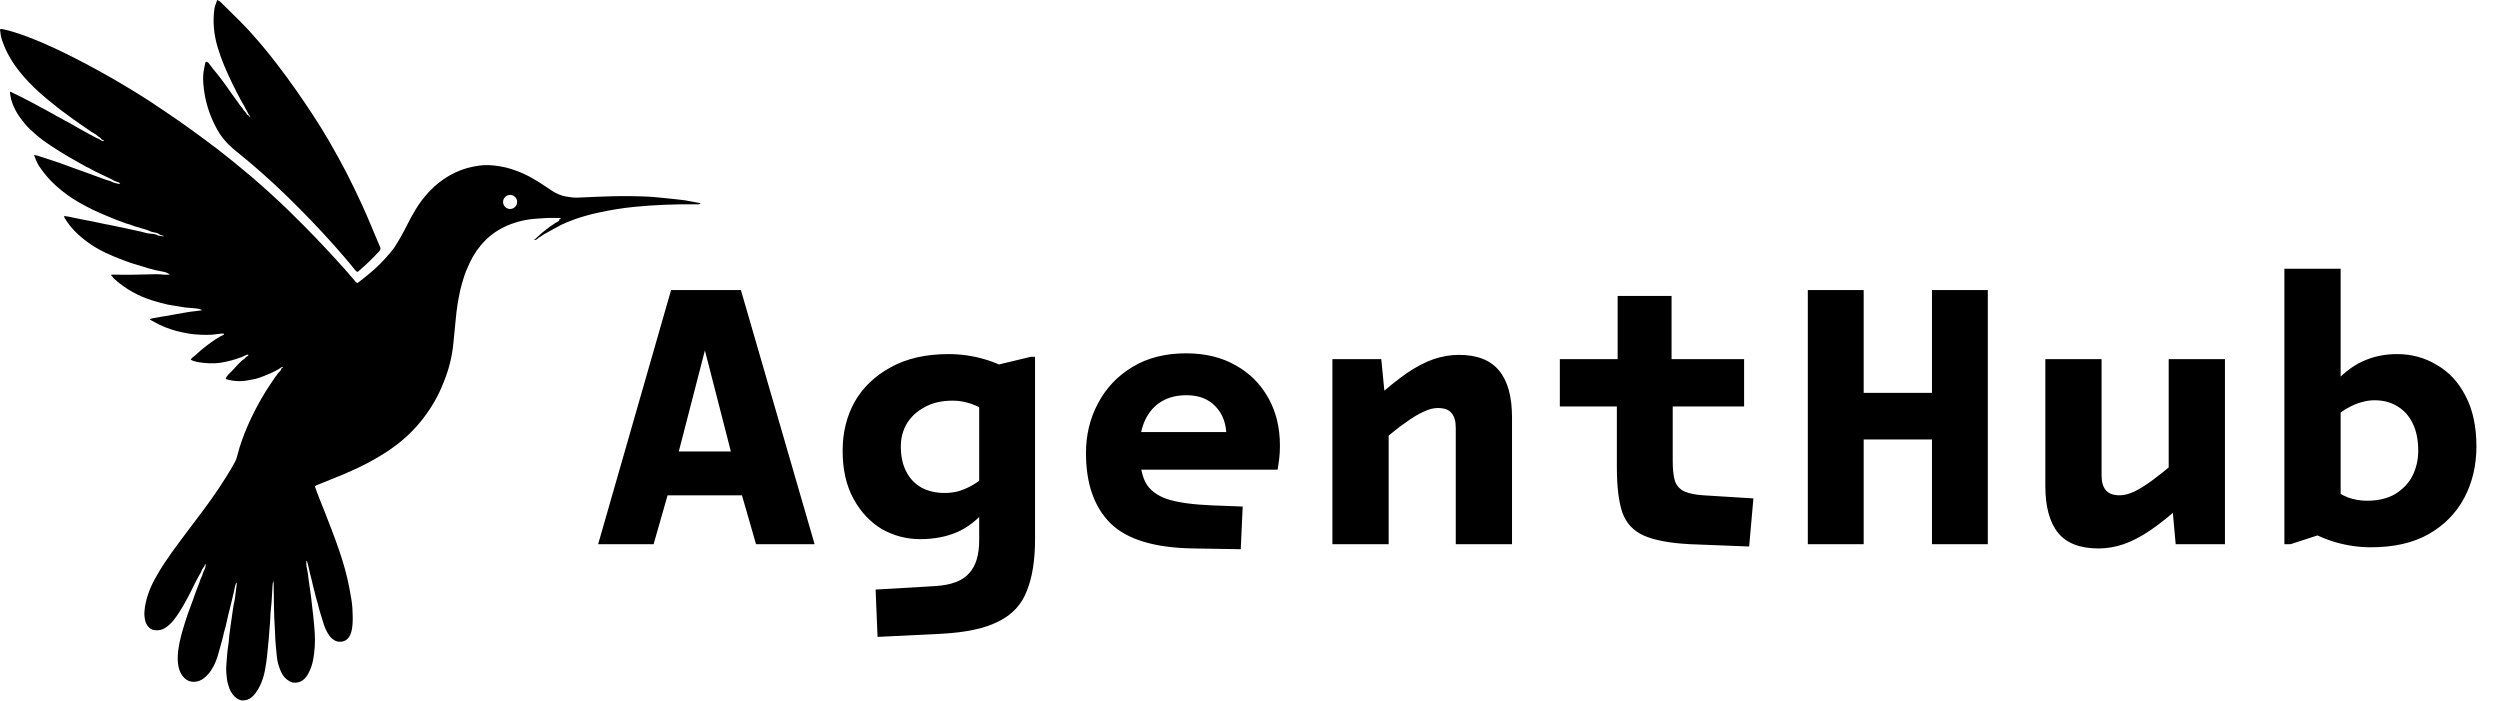
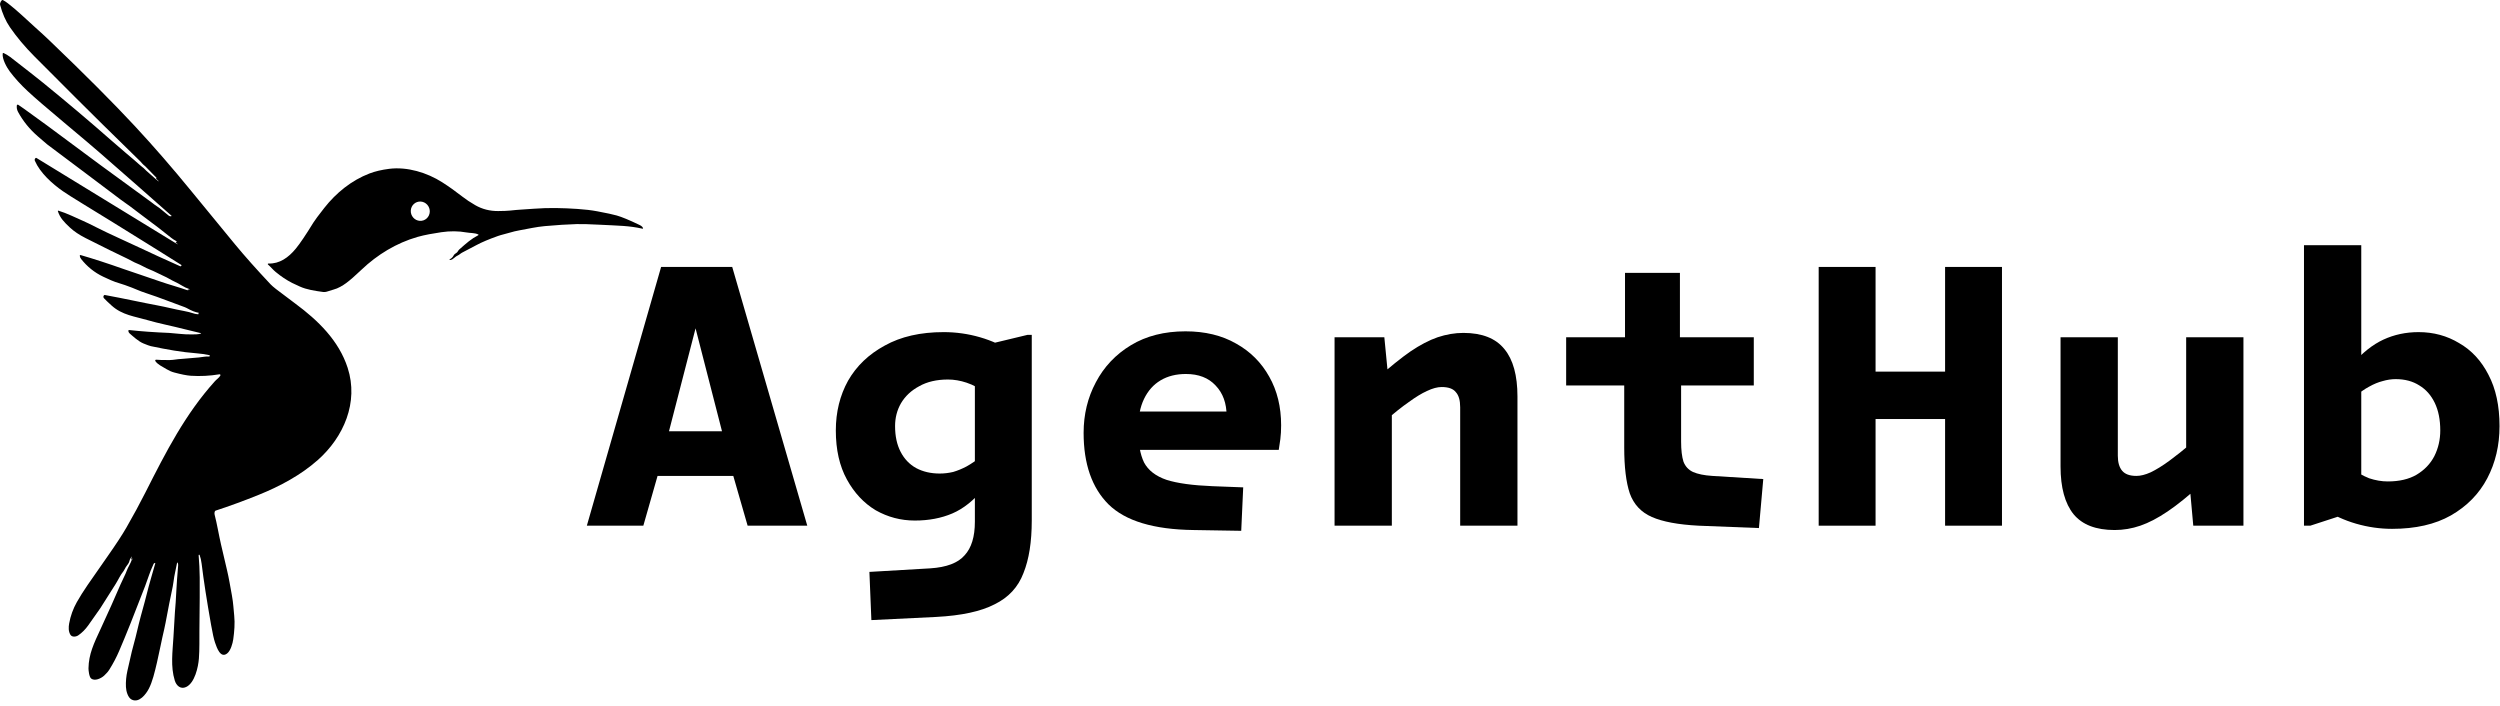
- <svg xmlns="http://www.w3.org/2000/svg" width="464" height="130" viewBox="0 0 464 130" fill="none">
-   <path d="M46.399 21.779L46.154 21.448C46.132 21.419 46.101 21.398 46.065 21.39C45.948 21.362 45.873 21.316 45.84 21.25C45.732 21.032 45.605 20.851 45.458 20.706C45.258 20.507 45.142 20.366 45.109 20.283C45.027 20.07 44.694 19.783 44.53 19.52C44.207 19.003 43.766 18.464 43.399 17.937C42.195 16.208 40.999 14.509 39.608 12.86C39.251 12.437 38.898 11.897 38.64 11.604C38.625 11.586 38.605 11.573 38.584 11.566L38.344 11.487C38.32 11.479 38.294 11.477 38.269 11.48C38.243 11.482 38.219 11.49 38.197 11.503C38.175 11.516 38.156 11.533 38.141 11.554C38.127 11.575 38.116 11.598 38.111 11.623C37.989 12.226 37.915 12.588 37.889 12.708C37.688 13.629 37.667 14.591 37.739 15.545C37.972 18.58 38.85 21.447 40.372 24.146C40.979 25.223 41.756 26.204 42.703 27.09C43.071 27.435 43.45 27.765 43.839 28.078C47.101 30.707 50.146 33.394 52.976 36.141C55.402 38.496 57.744 40.889 60.001 43.321C60.911 44.3 61.588 45.046 62.033 45.558C63.163 46.86 64.601 48.465 65.834 50.027C65.956 50.18 66.079 50.306 66.204 50.404C66.242 50.434 66.29 50.45 66.339 50.449C66.388 50.448 66.435 50.43 66.472 50.399C67.854 49.216 69.153 47.966 70.37 46.649C70.54 46.466 70.622 46.271 70.617 46.064C70.616 46.032 70.609 46 70.596 45.97C69.483 43.402 68.362 40.552 67.197 38.029C66.147 35.755 65.216 33.829 64.404 32.252C63.414 30.329 62.281 28.267 61.004 26.065C59.208 22.971 57.077 19.77 54.911 16.667C53.808 15.088 52.575 13.415 51.213 11.649C49.627 9.594 47.973 7.608 46.238 5.706C45.311 4.691 43.523 2.895 40.873 0.318C40.827 0.273 40.772 0.237 40.712 0.212C40.599 0.164 40.492 0.098 40.391 0.014C40.384 0.008 40.375 0.003 40.366 0.001C40.357 -0.001 40.347 -0 40.338 0.002C40.329 0.005 40.321 0.01 40.314 0.016C40.308 0.023 40.303 0.031 40.3 0.04C40.157 0.533 39.884 1.053 39.808 1.563C39.453 3.95 39.683 6.364 40.384 8.726C40.741 9.93 41.148 11.075 41.605 12.162C42.518 14.335 43.607 16.581 44.87 18.898C45.096 19.312 45.375 19.683 45.576 20.162C45.597 20.214 45.623 20.264 45.654 20.31C45.891 20.673 46.018 21.058 46.291 21.41C46.38 21.524 46.434 21.639 46.455 21.755C46.456 21.761 46.455 21.768 46.452 21.775C46.449 21.781 46.443 21.786 46.437 21.789C46.431 21.791 46.423 21.792 46.416 21.79C46.41 21.788 46.404 21.785 46.399 21.779Z" fill="black" />
-   <path d="M50.657 108.159C50.662 108.163 50.669 108.17 50.676 108.179L50.679 108.181L50.682 108.181L50.685 108.18L50.686 108.177L50.736 107.853C50.736 107.85 50.738 107.848 50.74 107.846C50.742 107.844 50.745 107.843 50.748 107.843C50.75 107.842 50.753 107.843 50.755 107.844C50.758 107.845 50.76 107.847 50.761 107.85C50.787 107.908 50.795 107.961 50.787 108.008C50.776 108.066 50.779 108.448 50.798 109.155C50.828 110.307 50.85 111.707 50.865 113.353C50.878 114.766 51.027 116.369 51.058 117.639C51.093 119.123 51.227 120.248 51.382 121.847C51.48 122.848 51.702 123.611 52.146 124.655C52.48 125.439 53.017 126.04 53.758 126.456C53.987 126.584 54.202 126.661 54.404 126.685C55.778 126.854 56.679 126.061 57.275 124.905C57.69 124.103 57.974 123.275 58.126 122.42C58.421 120.776 58.518 119.144 58.418 117.524C58.318 115.921 58.085 113.635 57.72 110.665C57.648 110.075 57.56 109.461 57.457 108.824C57.321 107.979 57.217 107.2 57.145 106.488C57.099 106.034 56.977 105.646 56.893 105.155C56.837 104.834 56.827 104.491 56.863 104.127C56.864 104.12 56.867 104.112 56.871 104.106C56.875 104.1 56.881 104.095 56.887 104.092C56.894 104.089 56.901 104.087 56.909 104.087C56.916 104.088 56.923 104.09 56.93 104.094C56.954 104.107 56.972 104.131 56.983 104.164C57.039 104.312 57.101 104.526 57.168 104.806C57.327 105.46 57.45 105.995 57.537 106.411C57.684 107.115 57.897 107.701 58.02 108.399C58.104 108.877 58.315 109.448 58.392 109.836C58.503 110.389 58.648 110.946 58.828 111.506C59.087 112.308 59.171 112.936 59.411 113.653C59.537 114.026 59.685 114.514 59.858 115.119C60.189 116.285 60.564 117.238 61.236 118.121C61.419 118.363 61.678 118.59 62.011 118.802C62.313 118.994 62.639 119.096 62.989 119.108C65.424 119.193 65.477 116.182 65.466 114.482C65.458 113.348 65.383 112.318 65.24 111.393C65.175 110.965 65.045 110.229 64.851 109.187C64.383 106.669 63.687 104.265 62.792 101.715C62.574 101.092 62.411 100.631 62.305 100.334C62.01 99.505 61.341 97.753 60.299 95.079C59.721 93.593 58.99 91.904 58.465 90.344C58.459 90.324 58.458 90.304 58.463 90.284C58.468 90.265 58.479 90.248 58.494 90.234C58.59 90.15 58.702 90.082 58.829 90.03C61.617 88.9 63.247 88.24 63.718 88.051C63.968 87.95 64.27 87.797 64.592 87.662C66.814 86.725 68.961 85.614 71.031 84.33C73.713 82.667 76.041 80.718 77.976 78.368C79.541 76.467 80.969 74.214 81.961 71.876C82.616 70.331 83.089 69.006 83.382 67.902C83.777 66.415 84.035 64.982 84.157 63.604C84.305 61.941 84.448 60.808 84.57 59.408C84.734 57.511 85.016 55.666 85.416 53.875C85.512 53.441 85.713 52.714 86.017 51.692C86.277 50.822 86.671 49.834 87.199 48.728C88.673 45.643 91.001 43.197 94.207 41.844C95.91 41.124 97.69 40.706 99.547 40.587C100.507 40.525 101.1 40.487 101.327 40.472C102.253 40.41 103.128 40.473 104.075 40.469C104.084 40.469 104.094 40.472 104.101 40.478C104.108 40.484 104.113 40.492 104.115 40.501C104.117 40.51 104.115 40.52 104.111 40.528C104.107 40.536 104.099 40.543 104.091 40.546C104.001 40.583 103.919 40.635 103.844 40.703C103.83 40.716 103.819 40.732 103.811 40.749C103.803 40.767 103.799 40.786 103.798 40.805C103.798 40.878 103.789 40.93 103.772 40.959C103.756 40.989 103.734 41.014 103.707 41.035C103.557 41.153 103.288 41.247 103.089 41.376C102.345 41.857 101.756 42.279 101.321 42.641C100.995 42.913 100.798 43.066 100.731 43.103C100.687 43.126 100.648 43.156 100.614 43.191C100.259 43.554 99.978 43.738 99.651 44.08C99.528 44.208 99.366 44.335 99.166 44.46C99.159 44.465 99.153 44.472 99.149 44.481C99.146 44.49 99.146 44.499 99.149 44.508C99.151 44.517 99.157 44.525 99.165 44.53C99.172 44.536 99.182 44.538 99.191 44.538C99.438 44.529 99.635 44.447 99.783 44.294C99.997 44.072 100.056 44.065 100.276 43.938C100.404 43.864 100.475 43.821 100.488 43.81C100.76 43.585 101.188 43.328 101.771 43.041C101.806 43.024 102.144 42.834 102.786 42.471C103.793 41.904 104.567 41.513 105.11 41.298C105.904 40.985 106.439 40.779 106.715 40.681C107.964 40.236 109.537 39.8 110.824 39.515C113.22 38.984 115.534 38.609 117.764 38.389C121.454 38.026 125.407 37.87 129.623 37.92C129.762 37.922 129.879 37.886 129.975 37.811C129.985 37.803 129.992 37.792 129.996 37.78C130.001 37.768 130.001 37.756 129.998 37.743C129.995 37.731 129.989 37.72 129.979 37.712C129.97 37.703 129.959 37.698 129.947 37.696C128.605 37.452 127.875 37.318 127.757 37.292C126.877 37.102 126.238 37.097 125.32 36.967C125.035 36.926 124.709 36.891 124.341 36.861C123.235 36.773 121.604 36.552 120.229 36.492C117.931 36.394 115.723 36.372 113.606 36.427C112.075 36.467 109.939 36.55 107.199 36.679C106.632 36.705 105.906 36.636 105.022 36.472C104.176 36.315 103.342 35.976 102.523 35.455C101.457 34.779 100.605 34.138 99.576 33.537C98.701 33.027 98.237 32.759 98.184 32.732C97.246 32.259 96.521 31.934 96.011 31.759C95.277 31.509 94.516 31.224 93.846 31.079C92.404 30.768 91.142 30.583 89.706 30.659C89.302 30.681 88.698 30.766 87.893 30.914C84.754 31.494 81.844 33.23 79.677 35.541C78.688 36.596 77.835 37.721 77.118 38.916C76.54 39.883 76.1 40.668 75.558 41.761C74.837 43.215 74.064 44.579 73.239 45.854C73.094 46.078 72.824 46.429 72.427 46.908C71.218 48.369 69.889 49.694 68.441 50.884C67.538 51.626 66.856 52.165 66.394 52.502C66.382 52.511 66.367 52.516 66.352 52.518C66.337 52.519 66.322 52.517 66.309 52.51C66.194 52.458 66.085 52.378 65.981 52.272C65.935 52.225 65.602 51.836 64.979 51.105C64.511 50.555 64.177 50.167 63.977 49.942C60.671 46.234 57.212 42.623 53.6 39.109C51.28 36.85 48.979 34.782 46.589 32.728C46.03 32.248 44.955 31.358 43.363 30.059C42.816 29.613 42.385 29.269 42.07 29.027C41.295 28.433 40.373 27.645 39.575 27.091C39.026 26.708 38.492 26.258 37.98 25.884C35.495 24.062 33.883 22.902 33.146 22.404C32.23 21.783 31.365 21.193 30.553 20.631C30.131 20.338 29.746 20.084 29.399 19.867C28.909 19.562 28.439 19.194 27.868 18.831C25.676 17.437 24.23 16.539 23.53 16.137C22.217 15.383 21.444 14.873 20.608 14.418C20.475 14.345 20.246 14.216 19.919 14.031C17.327 12.562 14.675 11.159 11.962 9.821C11.25 9.471 10.69 9.204 10.279 9.021C9.334 8.6 8.768 8.342 8.58 8.249C7.954 7.939 7.18 7.659 6.511 7.38C4.662 6.61 2.603 5.873 0.509 5.406C0.382 5.378 0.255 5.372 0.128 5.39C0.089 5.395 0.054 5.416 0.03 5.448C0.006 5.479 -0.004 5.519 0.001 5.558C0.048 5.886 0.106 6.271 0.176 6.715C0.23 7.053 0.415 7.619 0.732 8.413C1.6 10.584 2.884 12.474 4.413 14.225C5.646 15.638 7.05 16.994 8.625 18.295C9.78 19.249 10.6 19.911 11.083 20.281C11.612 20.685 12.165 21.055 12.63 21.412C14.005 22.47 15.555 23.469 16.967 24.465C17.293 24.694 17.681 24.839 17.931 25.073C18.117 25.249 18.32 25.401 18.542 25.528C18.571 25.545 18.598 25.567 18.62 25.592L18.855 25.857C18.874 25.878 18.897 25.894 18.922 25.905C19.106 25.982 19.219 26.037 19.261 26.07C19.273 26.08 19.282 26.093 19.286 26.108C19.289 26.124 19.288 26.14 19.281 26.154C19.275 26.168 19.264 26.18 19.25 26.187C19.236 26.194 19.22 26.197 19.204 26.194C18.865 26.135 18.63 26.028 18.497 25.873C18.46 25.829 18.411 25.798 18.356 25.782C17.858 25.64 17.466 25.327 17.049 25.142C16.538 24.915 16.136 24.625 15.6 24.359C15.064 24.093 14.565 23.759 14.034 23.483C13.732 23.327 13.454 23.164 13.197 22.996C12.863 22.775 12.518 22.633 12.06 22.384C11.755 22.217 11.529 22.09 11.384 22.001C11.027 21.785 10.579 21.619 10.19 21.352C10.13 21.311 9.974 21.22 9.721 21.08C8.694 20.514 7.469 19.85 6.046 19.09C4.73 18.388 3.377 17.707 1.985 17.047C1.969 17.039 1.952 17.036 1.935 17.038C1.917 17.039 1.901 17.045 1.886 17.055C1.872 17.065 1.861 17.078 1.853 17.094C1.846 17.11 1.843 17.127 1.844 17.144C1.996 18.902 2.84 20.671 3.897 22.061C4.395 22.717 4.94 23.396 5.562 23.983C6.629 24.991 7.659 25.834 8.653 26.514C10.411 27.718 12.181 28.814 13.962 29.801C14.324 30.002 14.525 30.115 14.566 30.141C14.819 30.306 15.019 30.421 15.165 30.486C15.542 30.651 15.841 30.908 16.195 31.04C16.588 31.186 17.013 31.491 17.471 31.717C18.239 32.097 18.689 32.316 18.821 32.375C19.261 32.572 19.555 32.71 19.703 32.791C20.176 33.047 20.66 33.212 21.112 33.504C21.218 33.573 21.524 33.691 22.029 33.856C22.072 33.87 22.111 33.892 22.146 33.92L22.288 34.035C22.292 34.039 22.296 34.043 22.297 34.049C22.299 34.054 22.299 34.06 22.298 34.066C22.296 34.072 22.293 34.077 22.288 34.081C22.284 34.084 22.278 34.087 22.272 34.088L22.038 34.121C22.017 34.124 21.995 34.122 21.975 34.116C21.671 34.023 20.975 33.93 20.587 33.653C20.56 33.634 20.53 33.62 20.499 33.611C20.16 33.512 19.881 33.447 19.555 33.328C17.706 32.662 16.428 32.194 15.72 31.923C15.137 31.701 14.678 31.569 14.107 31.352C11.915 30.522 10.025 29.86 8.437 29.366C7.734 29.148 7.359 29.027 7.312 29.005C7.052 28.88 6.718 28.848 6.4 28.779C6.387 28.776 6.374 28.778 6.362 28.783C6.35 28.788 6.339 28.796 6.332 28.807C6.325 28.818 6.321 28.831 6.322 28.844C6.322 28.857 6.326 28.87 6.333 28.88C6.405 28.981 6.458 29.093 6.493 29.218C6.593 29.58 6.698 29.748 6.937 30.256C7.039 30.472 7.163 30.69 7.311 30.91C8.238 32.293 9.305 33.518 10.513 34.586C11.782 35.709 13.15 36.694 14.617 37.541C16.338 38.537 18.185 39.427 20.157 40.213C20.534 40.364 20.848 40.492 21.097 40.598C21.531 40.781 21.792 40.886 21.882 40.913C22.601 41.131 23.283 41.482 24.058 41.658C24.151 41.679 24.242 41.709 24.33 41.747C24.666 41.895 24.953 41.997 25.191 42.054C25.535 42.136 25.826 42.223 26.066 42.315C26.272 42.395 26.673 42.514 27.271 42.673C27.335 42.69 27.398 42.714 27.457 42.745C27.837 42.935 28.192 43.061 28.521 43.12C28.87 43.184 29.061 43.22 29.091 43.228C29.161 43.247 29.227 43.276 29.289 43.314L29.723 43.579C29.743 43.592 29.765 43.601 29.788 43.608L30.339 43.771C30.352 43.774 30.364 43.782 30.371 43.793C30.378 43.804 30.38 43.818 30.378 43.831C30.375 43.844 30.367 43.855 30.355 43.862C30.344 43.869 30.331 43.872 30.318 43.869L29.414 43.73C29.38 43.726 29.348 43.715 29.319 43.697C28.819 43.399 28.116 43.389 27.4 43.311C27.322 43.302 27.245 43.286 27.17 43.261C26.838 43.152 26.526 43.068 26.235 43.007C25.116 42.775 23.927 42.515 22.667 42.228C22.274 42.139 21.95 42.075 21.694 42.036C21.24 41.969 20.876 41.83 20.403 41.759C19.396 41.609 18.258 41.3 17.236 41.111C15.531 40.794 14.073 40.504 12.863 40.24C12.552 40.172 12.339 40.139 12.223 40.142C12.092 40.144 12.082 40.104 11.995 40.068C11.986 40.064 11.977 40.063 11.967 40.064C11.958 40.065 11.949 40.068 11.941 40.073C11.933 40.079 11.926 40.086 11.922 40.094C11.917 40.102 11.915 40.111 11.915 40.121C11.914 40.261 11.945 40.384 12.01 40.49C12.701 41.623 13.546 42.641 14.544 43.545C16.072 44.928 17.747 46.047 19.567 46.901C20.554 47.364 21.437 47.743 22.216 48.037C23.028 48.343 23.639 48.605 24.373 48.828C25.636 49.211 26.655 49.522 27.431 49.761C28.261 50.018 29.241 50.246 30.37 50.446C30.747 50.512 31.12 50.673 31.489 50.929C31.492 50.932 31.495 50.935 31.497 50.939C31.498 50.943 31.498 50.947 31.497 50.951C31.497 50.955 31.494 50.958 31.491 50.961C31.488 50.964 31.484 50.965 31.48 50.966C31.089 51.003 30.707 51.005 30.333 50.971C29.987 50.94 29.419 50.879 28.933 50.892C26.243 50.962 23.592 51.04 20.872 50.967C20.776 50.964 20.695 50.976 20.628 51.002C20.622 51.004 20.616 51.008 20.612 51.013C20.608 51.017 20.604 51.023 20.602 51.029C20.601 51.035 20.6 51.042 20.601 51.048C20.602 51.055 20.605 51.061 20.608 51.066C20.657 51.137 20.78 51.197 20.851 51.333C20.924 51.472 21.094 51.66 21.361 51.897C23.396 53.688 25.728 54.986 28.358 55.791C29.302 56.08 30.214 56.325 31.096 56.527C31.339 56.583 31.686 56.642 32.137 56.703C33.021 56.822 34.182 57.078 34.861 57.115C35.524 57.151 36.157 57.211 36.761 57.293C37.016 57.328 37.254 57.414 37.473 57.553C37.477 57.555 37.479 57.558 37.481 57.562C37.482 57.566 37.483 57.57 37.482 57.574C37.481 57.578 37.479 57.582 37.476 57.584C37.473 57.587 37.469 57.589 37.465 57.59C36.871 57.682 36.381 57.745 35.995 57.779C35.62 57.812 35.132 57.881 34.531 57.986C32.925 58.267 32.077 58.417 31.988 58.437C31.607 58.522 30.998 58.625 30.158 58.748C29.642 58.823 29.034 58.93 28.332 59.069C28.23 59.09 28.067 59.141 27.841 59.224C27.835 59.225 27.831 59.229 27.827 59.233C27.823 59.237 27.82 59.243 27.819 59.248C27.818 59.254 27.818 59.26 27.819 59.266C27.821 59.271 27.824 59.276 27.828 59.28C27.884 59.337 27.958 59.391 28.051 59.444C28.718 59.82 29.266 60.11 29.695 60.313C30.964 60.914 32.336 61.37 33.809 61.682C34.766 61.885 35.532 62.008 36.106 62.053C37.62 62.169 39.045 62.226 40.464 61.99C40.647 61.96 40.809 61.941 40.949 61.935C41.237 61.921 41.452 61.883 41.553 61.961C41.565 61.97 41.574 61.982 41.58 61.995C41.585 62.008 41.587 62.023 41.586 62.038C41.584 62.052 41.579 62.066 41.571 62.077C41.562 62.089 41.551 62.098 41.538 62.104C41.113 62.301 40.595 62.596 39.982 62.989C39.428 63.346 38.764 63.828 37.989 64.436C37.447 64.862 36.98 65.262 36.587 65.636C36.382 65.832 36.237 65.962 36.153 66.026C35.823 66.28 35.549 66.452 35.425 66.712C35.419 66.724 35.418 66.737 35.422 66.75C35.427 66.763 35.436 66.774 35.447 66.78C35.824 66.985 36.25 67.127 36.726 67.205C38.179 67.445 39.638 67.539 41.106 67.293C42.398 67.077 43.632 66.74 44.809 66.283C44.982 66.216 45.153 66.139 45.321 66.052C45.565 65.927 45.897 65.737 46.073 65.86C46.081 65.866 46.089 65.874 46.094 65.883C46.1 65.892 46.103 65.902 46.104 65.913C46.105 65.923 46.104 65.934 46.101 65.944C46.097 65.954 46.092 65.964 46.084 65.972C45.969 66.096 45.827 66.193 45.657 66.263C45.632 66.273 45.612 66.291 45.598 66.314L45.503 66.478C45.489 66.503 45.469 66.524 45.445 66.54C45.165 66.716 44.989 66.838 44.918 66.905C44.471 67.322 43.847 67.972 43.045 68.856C42.587 69.361 42.074 69.681 41.901 70.301C41.898 70.311 41.899 70.322 41.904 70.332C41.909 70.341 41.918 70.348 41.928 70.352C43.211 70.756 44.514 70.846 45.837 70.622C46.291 70.544 46.811 70.446 47.394 70.327C47.636 70.278 48.143 70.108 48.915 69.819C48.918 69.817 49.361 69.633 50.244 69.264C50.548 69.138 50.77 69.031 50.91 68.946C51.325 68.694 51.603 68.614 51.932 68.358C52.055 68.263 52.198 68.181 52.361 68.114C52.383 68.105 52.408 68.104 52.43 68.111C52.453 68.119 52.471 68.134 52.483 68.155L52.496 68.177C52.502 68.187 52.504 68.199 52.501 68.21C52.498 68.221 52.491 68.23 52.481 68.236L52.269 68.358C52.252 68.367 52.239 68.38 52.228 68.396C52.218 68.412 52.211 68.43 52.209 68.449C52.167 68.811 51.87 68.941 51.672 69.192C51.398 69.539 51.192 69.816 51.055 70.022C50.414 70.981 49.74 71.945 49.264 72.728C47.302 75.95 45.619 79.389 44.476 83.004C44.377 83.318 44.178 84.028 43.882 85.134C43.834 85.311 43.67 85.645 43.391 86.138C41.604 89.294 39.56 92.274 37.313 95.251C35.345 97.858 34.097 99.516 33.568 100.223C32.352 101.851 31.307 103.323 30.434 104.64C29.846 105.527 29.267 106.494 28.697 107.542C27.705 109.367 26.958 111.457 26.808 113.52C26.768 114.061 26.819 114.632 26.962 115.232C27.115 115.885 27.662 116.701 28.363 116.888C28.778 116.998 29.226 117.01 29.707 116.923C30.691 116.745 31.703 115.791 32.31 115.003C32.957 114.163 33.627 113.116 34.321 111.864C34.897 110.822 35.283 110.094 35.48 109.679C36.001 108.577 36.184 108.256 36.765 107.139C36.986 106.715 37.285 106.316 37.419 105.899C37.462 105.765 37.542 105.626 37.661 105.481C37.863 105.236 38.006 104.964 38.089 104.665C38.09 104.659 38.094 104.654 38.099 104.651C38.103 104.648 38.109 104.646 38.115 104.646C38.121 104.646 38.126 104.649 38.131 104.652C38.135 104.656 38.138 104.661 38.139 104.667C38.217 105.074 38.097 105.499 37.867 105.906C37.637 106.313 37.587 106.783 37.369 107.181C37.22 107.451 37.098 107.774 37.004 108.149C36.935 108.419 36.761 108.722 36.688 108.93C36.488 109.502 36.279 110.065 36.063 110.619C35.909 111.012 35.823 111.426 35.641 111.823C35.449 112.243 35.324 112.741 35.164 113.129C35.043 113.42 34.939 113.695 34.851 113.953C34.479 115.046 34.142 116.122 33.838 117.181C33.129 119.656 32.033 124.342 34.588 126.138C35.538 126.806 36.87 126.589 37.738 125.954C39.279 124.831 40.109 122.914 40.59 121.099C40.971 119.663 41.3 118.678 41.581 117.35C41.649 117.025 41.803 116.612 41.888 116.234C42.111 115.236 42.273 114.521 42.373 114.089C42.581 113.198 42.808 112.477 42.945 111.802C43.097 111.062 43.441 109.82 43.579 109.012C43.63 108.712 43.718 108.425 43.841 108.151C43.844 108.145 43.849 108.14 43.855 108.137C43.861 108.134 43.868 108.133 43.874 108.135C43.881 108.136 43.887 108.139 43.892 108.144C43.896 108.149 43.899 108.155 43.899 108.162L43.925 108.498C43.925 108.5 43.925 108.503 43.925 108.507C43.837 109.444 43.711 110.028 43.631 110.874C43.578 111.435 43.348 112.193 43.296 112.688C43.248 113.131 43.162 113.461 43.122 113.848C43.079 114.264 43.027 114.631 42.966 114.947C42.827 115.663 42.779 116.491 42.657 117.196C42.498 118.112 42.517 118.958 42.36 119.818C42.282 120.248 42.221 120.736 42.176 121.285C42.109 122.133 42.051 122.863 42.003 123.475C41.946 124.207 41.995 125.126 42.149 126.231C42.227 126.795 42.416 127.276 42.605 127.853C42.714 128.185 43.002 128.615 43.2 128.893C43.557 129.393 44.285 129.952 44.912 129.994C46.019 130.069 46.824 129.469 47.469 128.583C48.031 127.808 48.481 126.9 48.816 125.857C49.11 124.948 49.254 123.992 49.411 122.975C49.471 122.592 49.518 122.229 49.553 121.886C49.759 119.874 49.867 118.777 49.877 118.595C49.95 117.25 50.117 115.923 50.162 114.736C50.19 113.971 50.228 113.407 50.275 113.043C50.48 111.468 50.485 109.771 50.583 108.618C50.599 108.429 50.619 108.278 50.641 108.166L50.643 108.161L50.647 108.158L50.652 108.157L50.657 108.159ZM93.369 37.481C93.369 37.135 93.506 36.803 93.751 36.559C93.997 36.314 94.329 36.177 94.676 36.177C95.022 36.177 95.355 36.314 95.6 36.559C95.845 36.803 95.983 37.135 95.983 37.481C95.983 37.827 95.845 38.158 95.6 38.403C95.355 38.647 95.022 38.785 94.676 38.785C94.329 38.785 93.997 38.647 93.751 38.403C93.506 38.158 93.369 37.827 93.369 37.481ZM44.01 108.284C44.012 108.324 44.002 108.36 43.977 108.392C43.975 108.396 43.971 108.398 43.966 108.399C43.962 108.4 43.958 108.4 43.954 108.398C43.95 108.396 43.947 108.393 43.945 108.389C43.943 108.385 43.942 108.38 43.943 108.376L43.972 108.28C43.973 108.275 43.975 108.271 43.979 108.268C43.983 108.265 43.988 108.263 43.993 108.264C43.998 108.264 44.002 108.267 44.006 108.27C44.009 108.274 44.01 108.279 44.01 108.284Z" fill="black" />
-   <path d="M121.671 91.928L123.687 83.792H137.151L139.311 91.928H121.671ZM121.311 101H111.015L124.551 53.84H132.543L131.823 61.184L125.055 87.392H125.199L121.311 101ZM151.191 101H140.319L136.503 87.752L136.647 87.68L129.879 61.328L130.095 53.84H137.511L151.191 101ZM181.737 100.28V68.528L191.313 66.224H192.105V100.064C192.105 103.952 191.601 107.144 190.593 109.64C189.633 112.184 187.881 114.08 185.337 115.328C182.841 116.624 179.289 117.392 174.681 117.632L162.873 118.208L162.513 109.424L173.601 108.776C176.577 108.584 178.665 107.792 179.865 106.4C181.113 105.056 181.737 103.016 181.737 100.28ZM156.393 83.648C156.393 80.288 157.137 77.264 158.625 74.576C160.161 71.888 162.393 69.752 165.321 68.168C168.249 66.536 171.825 65.72 176.049 65.72C178.305 65.72 180.513 66.032 182.673 66.656C184.833 67.28 186.873 68.216 188.793 69.464L184.257 77.168C182.769 76.064 181.425 75.32 180.225 74.936C179.073 74.552 177.945 74.36 176.841 74.36C174.777 74.36 173.025 74.768 171.585 75.584C170.145 76.352 169.041 77.384 168.273 78.68C167.553 79.928 167.193 81.32 167.193 82.856C167.193 84.68 167.529 86.24 168.201 87.536C168.873 88.832 169.809 89.816 171.009 90.488C172.257 91.16 173.697 91.496 175.329 91.496C176.145 91.496 176.961 91.4 177.777 91.208C178.593 90.968 179.409 90.632 180.225 90.2C181.089 89.72 182.001 89.096 182.961 88.328L183.321 94.232C181.545 96.392 179.649 97.904 177.633 98.768C175.617 99.632 173.337 100.064 170.793 100.064C168.249 100.064 165.873 99.44 163.665 98.192C161.505 96.896 159.753 95.024 158.409 92.576C157.065 90.128 156.393 87.152 156.393 83.648ZM225.028 93.8L230.644 94.016L230.284 101.936L221.572 101.792C214.324 101.696 209.164 100.136 206.092 97.112C203.068 94.088 201.556 89.744 201.556 84.08C201.556 80.72 202.3 77.648 203.788 74.864C205.276 72.032 207.412 69.776 210.196 68.096C212.98 66.416 216.292 65.576 220.132 65.576C223.684 65.576 226.756 66.32 229.348 67.808C231.94 69.248 233.956 71.264 235.396 73.856C236.836 76.4 237.556 79.352 237.556 82.712C237.556 83.624 237.508 84.464 237.412 85.232C237.316 86 237.22 86.648 237.124 87.176H208.468V80.192H233.02L227.62 80.984C227.62 78.68 226.948 76.832 225.604 75.44C224.308 74.048 222.508 73.352 220.204 73.352C218.428 73.352 216.892 73.736 215.596 74.504C214.3 75.272 213.292 76.4 212.572 77.888C211.852 79.376 211.492 81.2 211.492 83.36C211.492 85.952 211.852 87.992 212.572 89.48C213.34 90.92 214.708 91.976 216.676 92.648C218.644 93.272 221.428 93.656 225.028 93.8ZM256.366 66.656L257.374 77.024H257.734V101H247.294V66.656H256.366ZM256.582 81.848L255.142 74.072C257.398 72.056 259.39 70.448 261.118 69.248C262.894 68.048 264.55 67.184 266.086 66.656C267.67 66.128 269.23 65.864 270.766 65.864C274.174 65.864 276.67 66.848 278.254 68.816C279.838 70.736 280.63 73.616 280.63 77.456V101H270.19V79.4C270.19 78.152 269.926 77.24 269.398 76.664C268.918 76.04 268.054 75.728 266.806 75.728C266.038 75.728 265.15 75.968 264.142 76.448C263.182 76.88 262.078 77.552 260.83 78.464C259.582 79.328 258.166 80.456 256.582 81.848ZM300.089 86.744V75.44H289.505V66.656H300.233V54.92H310.241V66.656H323.705V75.44H310.457V85.664C310.457 87.2 310.601 88.424 310.889 89.336C311.225 90.2 311.801 90.824 312.617 91.208C313.481 91.592 314.657 91.832 316.145 91.928L325.433 92.504L324.641 101.432L313.625 101C309.929 100.808 307.097 100.28 305.129 99.416C303.161 98.552 301.817 97.112 301.097 95.096C300.425 93.08 300.089 90.296 300.089 86.744ZM335.531 53.84H345.899V101H335.531V53.84ZM358.571 53.84H368.939V101H358.571V53.84ZM339.563 81.56V72.92H364.835V81.56H339.563ZM412.95 101H403.806L402.87 90.632H402.51V66.656H412.95V101ZM403.662 85.808L405.102 93.584C402.894 95.6 400.902 97.208 399.126 98.408C397.35 99.608 395.694 100.472 394.158 101C392.622 101.528 391.062 101.792 389.478 101.792C386.07 101.792 383.574 100.832 381.99 98.912C380.406 96.944 379.614 94.04 379.614 90.2V66.656H390.054V88.256C390.054 89.456 390.318 90.368 390.846 90.992C391.374 91.616 392.238 91.928 393.438 91.928C394.206 91.928 395.07 91.712 396.03 91.28C397.038 90.8 398.166 90.104 399.414 89.192C400.662 88.28 402.078 87.152 403.662 85.808ZM434.424 49.88V97.976L425.136 101H423.984V49.88H434.424ZM431.904 90.128C433.44 91.184 434.76 91.928 435.864 92.36C437.016 92.744 438.144 92.936 439.248 92.936C441.36 92.936 443.112 92.528 444.504 91.712C445.944 90.848 447.024 89.72 447.744 88.328C448.464 86.888 448.824 85.328 448.824 83.648C448.824 81.68 448.488 80 447.816 78.608C447.144 77.216 446.208 76.16 445.008 75.44C443.808 74.672 442.368 74.288 440.688 74.288C439.92 74.288 439.128 74.408 438.312 74.648C437.544 74.84 436.728 75.176 435.864 75.656C435.048 76.088 434.16 76.712 433.2 77.528L432.84 71.552C434.616 69.488 436.488 68 438.456 67.088C440.424 66.176 442.56 65.72 444.864 65.72C447.6 65.72 450.072 66.392 452.28 67.736C454.536 69.032 456.312 70.952 457.608 73.496C458.952 76.04 459.624 79.16 459.624 82.856C459.624 86.36 458.88 89.528 457.392 92.36C455.904 95.192 453.696 97.448 450.768 99.128C447.888 100.76 444.312 101.576 440.04 101.576C437.832 101.576 435.648 101.264 433.488 100.64C431.328 100.016 429.288 99.08 427.368 97.832L431.904 90.128Z" fill="black" />
+ <svg xmlns="http://www.w3.org/2000/svg" width="443" height="125" viewBox="0 0 443 125" fill="none">
+   <path d="M23.342 99.231C23.43 99.164 23.475 99.092 23.479 99.015C23.479 99.008 23.477 99.001 23.473 98.995C23.468 98.989 23.462 98.985 23.455 98.983C23.448 98.981 23.441 98.981 23.434 98.984C23.427 98.987 23.422 98.993 23.419 98.999C23.382 99.067 23.357 99.145 23.342 99.231C23.242 99.054 23.239 98.873 23.334 98.688C23.337 98.681 23.337 98.674 23.335 98.668C23.334 98.661 23.329 98.655 23.323 98.652H23.321C23.316 98.65 23.311 98.648 23.305 98.648C23.3 98.648 23.294 98.649 23.289 98.652C23.284 98.654 23.28 98.658 23.276 98.662C23.272 98.666 23.27 98.671 23.268 98.677C23.241 98.774 23.208 98.844 23.169 98.889C23.085 98.986 23.024 99.102 22.992 99.227C22.915 99.533 22.833 99.742 22.746 99.854C22.408 100.29 22.145 100.703 21.956 101.095C21.927 101.155 21.89 101.212 21.846 101.263C21.308 101.922 20.974 102.713 20.506 103.46C18.931 105.98 18.022 107.416 17.78 107.768C17.074 108.791 16.353 109.815 15.617 110.841C15.137 111.508 14.542 112.128 13.866 112.585C13.48 112.845 12.767 112.953 12.474 112.473C12.117 111.891 12.134 111.142 12.255 110.473C12.498 109.133 12.951 107.876 13.614 106.7C14.149 105.753 14.788 104.738 15.53 103.655C16.252 102.599 17.423 100.918 19.042 98.611C20.545 96.472 21.667 94.757 22.41 93.467C23.643 91.322 24.761 89.257 25.764 87.272C29.459 79.964 32.842 73.368 38.07 67.565C38.399 67.198 38.783 66.983 39.044 66.552C39.059 66.527 39.066 66.499 39.065 66.469C39.065 66.44 39.056 66.412 39.039 66.388C39.023 66.364 39 66.345 38.974 66.334C38.947 66.322 38.918 66.319 38.889 66.324C37.189 66.61 35.492 66.696 33.798 66.584C33.11 66.538 32.133 66.345 30.868 66.005C30.411 65.884 29.955 65.686 29.5 65.41C28.701 64.929 27.931 64.585 27.527 63.984C27.511 63.958 27.502 63.929 27.501 63.899C27.501 63.868 27.509 63.839 27.525 63.813C27.54 63.787 27.563 63.766 27.59 63.753C27.617 63.739 27.648 63.734 27.678 63.737C28.149 63.793 28.96 63.814 30.11 63.801C30.783 63.792 31.468 63.621 32.114 63.606C32.313 63.602 33.358 63.513 35.252 63.339C35.859 63.284 36.441 63.127 37.048 63.178C37.063 63.179 37.077 63.177 37.09 63.171C37.103 63.166 37.114 63.157 37.123 63.146L37.144 63.118C37.159 63.105 37.17 63.087 37.175 63.068C37.181 63.049 37.181 63.029 37.176 63.01C37.171 62.991 37.161 62.973 37.146 62.959C37.132 62.946 37.114 62.936 37.094 62.932C36.318 62.769 35.568 62.661 34.846 62.606C32.18 62.404 29.585 61.942 26.727 61.337C26.508 61.29 26.063 61.127 25.394 60.85C24.506 60.482 23.557 59.586 23.008 59.117C22.84 58.974 22.753 58.808 22.746 58.618C22.745 58.599 22.749 58.58 22.756 58.562C22.763 58.545 22.774 58.529 22.788 58.517C22.802 58.504 22.818 58.494 22.836 58.488C22.854 58.483 22.872 58.481 22.891 58.483C25.044 58.72 27.41 58.89 29.99 58.993C30.305 59.005 30.968 59.064 31.978 59.172C32.595 59.237 33.26 59.265 33.973 59.257C34.543 59.252 35.046 59.273 35.6 59.112C35.609 59.109 35.617 59.104 35.622 59.097C35.627 59.09 35.63 59.081 35.629 59.072C35.629 59.063 35.625 59.055 35.62 59.048C35.614 59.041 35.605 59.037 35.597 59.035C35.103 58.933 34.191 58.711 32.86 58.37C30.507 57.764 28.098 57.306 26.131 56.725C23.881 56.063 21.669 55.847 19.793 54.157C19.196 53.62 18.737 53.181 18.417 52.841C18.379 52.8 18.35 52.751 18.334 52.697C18.317 52.642 18.313 52.585 18.323 52.53C18.332 52.474 18.354 52.421 18.387 52.376C18.42 52.33 18.463 52.292 18.513 52.266C18.515 52.265 18.581 52.276 18.709 52.299C21.939 52.887 25.382 53.654 27.869 54.112C29.473 54.408 30.965 54.813 32.548 55.096C33.162 55.206 33.804 55.37 34.474 55.589C34.541 55.61 34.61 55.625 34.68 55.635L35.12 55.691C35.126 55.692 35.131 55.692 35.136 55.69C35.142 55.689 35.146 55.686 35.15 55.682C35.154 55.678 35.157 55.673 35.158 55.667C35.16 55.662 35.16 55.656 35.159 55.651C35.155 55.625 35.139 55.608 35.112 55.601L35.108 55.601L35.105 55.599L35.103 55.596L35.102 55.593L35.102 55.59L35.104 55.587L35.106 55.584L35.11 55.583C35.178 55.556 35.218 55.536 35.228 55.523C35.235 55.514 35.24 55.504 35.242 55.493C35.243 55.482 35.242 55.471 35.238 55.46C35.234 55.45 35.227 55.441 35.218 55.434C35.209 55.427 35.199 55.422 35.188 55.42C34.612 55.331 33.908 55.051 33.076 54.581C32.979 54.527 32.878 54.481 32.773 54.443C30.739 53.719 28.326 52.737 25.959 51.967C25.303 51.753 24.693 51.523 24.128 51.278C24.094 51.264 23.846 51.162 23.383 50.973C22.714 50.7 21.73 50.363 20.432 49.963C20.102 49.861 19.389 49.551 18.293 49.033C16.702 48.281 15.395 47.196 14.376 45.894C14.223 45.7 14.144 45.506 14.137 45.314C14.136 45.295 14.14 45.276 14.147 45.26C14.155 45.243 14.167 45.228 14.182 45.216C14.197 45.205 14.214 45.197 14.232 45.194C14.25 45.19 14.269 45.191 14.287 45.197C16.564 45.857 19.103 46.682 21.905 47.673C23.983 48.408 26.253 49.125 28.391 49.883C29.802 50.382 31.683 50.888 33.309 51.462C33.35 51.533 33.391 51.556 33.433 51.531C33.404 51.497 33.362 51.474 33.309 51.462L33.274 51.428C33.267 51.422 33.261 51.413 33.258 51.404C33.254 51.394 33.253 51.384 33.255 51.374C33.256 51.364 33.26 51.355 33.266 51.347C33.272 51.339 33.279 51.332 33.288 51.328C33.387 51.278 33.481 51.279 33.568 51.331C33.572 51.333 33.577 51.334 33.582 51.333C33.587 51.332 33.592 51.33 33.595 51.326C33.598 51.323 33.6 51.318 33.6 51.313C33.6 51.309 33.598 51.304 33.594 51.301C33.541 51.235 33.494 51.195 33.453 51.182C33.066 51.062 32.645 50.861 32.191 50.579C31.323 50.041 30.753 49.865 29.939 49.38C29.69 49.231 29.347 49.059 28.91 48.861C28.048 48.472 27.319 48.059 26.529 47.753C25.743 47.449 24.985 46.956 24.284 46.691C23.698 46.47 23.217 46.139 22.558 45.831C20.841 45.026 18.376 43.811 15.164 42.187C14.045 41.621 13.12 40.999 12.391 40.323C11.414 39.415 10.617 38.602 10.256 37.425C10.252 37.412 10.251 37.398 10.255 37.384C10.258 37.37 10.265 37.358 10.275 37.348C10.285 37.338 10.297 37.331 10.311 37.328C10.324 37.325 10.338 37.325 10.352 37.329C11.834 37.774 13.561 38.641 14.641 39.107C15.203 39.35 16.026 39.748 17.109 40.3C19.504 41.52 22.248 42.702 24.711 43.874C26.616 44.781 29.03 45.886 31.955 47.19C31.966 47.195 31.977 47.197 31.989 47.197C32.001 47.197 32.012 47.194 32.022 47.189C32.033 47.183 32.042 47.176 32.049 47.167C32.056 47.157 32.061 47.147 32.063 47.135C32.074 47.092 32.111 47.06 32.176 47.04C32.182 47.038 32.187 47.034 32.191 47.03C32.194 47.025 32.197 47.02 32.197 47.014C32.198 47.008 32.197 47.002 32.195 46.996C32.192 46.991 32.188 46.986 32.184 46.983C30.779 46.094 29.355 45.202 27.912 44.305C26.994 43.734 26.106 43.182 25.249 42.648C21.72 40.445 18.191 38.267 14.661 36.111C12.976 35.082 11.799 34.335 11.129 33.87C9.252 32.567 7.103 30.62 6.183 28.501C6.107 28.327 6.144 28.164 6.292 28.012C6.314 27.99 6.343 27.976 6.374 27.972C6.404 27.968 6.436 27.975 6.462 27.991L31.433 43.276C31.438 43.279 31.444 43.279 31.45 43.278C31.457 43.276 31.464 43.272 31.47 43.267C31.472 43.265 31.474 43.262 31.475 43.26C31.477 43.258 31.477 43.255 31.477 43.253C31.477 43.251 31.475 43.248 31.475 43.248L31.128 42.961C31.123 42.957 31.119 42.952 31.117 42.945C31.115 42.939 31.115 42.932 31.117 42.926C31.119 42.92 31.123 42.914 31.129 42.911C31.135 42.907 31.141 42.905 31.148 42.906H31.213C31.233 42.906 31.253 42.899 31.269 42.886C31.284 42.874 31.296 42.856 31.301 42.837C31.306 42.818 31.304 42.797 31.296 42.778C31.289 42.76 31.275 42.744 31.258 42.734C30.874 42.525 30.568 42.328 30.339 42.141C29.151 41.166 27.437 39.848 25.194 38.186C24.392 37.593 23.846 37.18 23.557 36.947C22.845 36.377 22.135 35.947 21.377 35.366C19.745 34.117 17.754 32.619 15.404 30.869C11.908 28.267 9.556 26.502 8.348 25.574C8.26 25.508 7.707 25.032 6.687 24.146C5.245 22.895 4.084 21.461 3.205 19.844C3.005 19.477 2.931 19.09 2.982 18.683C2.985 18.655 2.996 18.629 3.012 18.606C3.028 18.584 3.05 18.566 3.076 18.555C3.101 18.544 3.129 18.539 3.156 18.541C3.184 18.544 3.21 18.553 3.233 18.569C3.769 18.939 4.101 19.168 4.228 19.256C5.78 20.338 9.62 23.163 15.748 27.731C16.413 28.228 17.136 28.762 17.916 29.335C22.426 32.646 25.4 34.816 26.837 35.844C27.022 35.977 27.211 36.121 27.402 36.274C27.683 36.503 27.984 36.641 28.301 36.899C29.13 37.574 29.651 38.002 29.864 38.183C30.024 38.317 30.194 38.357 30.374 38.301C30.381 38.299 30.388 38.295 30.393 38.29C30.398 38.284 30.402 38.277 30.404 38.27C30.405 38.262 30.405 38.255 30.402 38.247C30.4 38.24 30.396 38.234 30.39 38.229C26.626 34.896 22.436 31.215 17.819 27.187C16.582 26.108 14.426 24.283 11.352 21.712C8.262 19.129 6.12 17.282 4.926 16.169C3.677 15.007 2.615 13.842 1.739 12.674C1.201 11.955 0.356 10.459 0.479 9.489C0.481 9.472 0.487 9.455 0.497 9.44C0.506 9.425 0.519 9.413 0.535 9.404C0.55 9.395 0.567 9.39 0.585 9.389C0.602 9.388 0.62 9.39 0.636 9.397C0.911 9.512 1.475 9.834 1.82 10.104C4.7 12.335 6.643 13.861 7.65 14.68C11.884 18.124 15.905 21.522 19.713 24.875C20.647 25.698 21.485 26.421 22.229 27.046C23.414 28.038 24.258 28.764 24.761 29.223C24.992 29.434 25.154 29.57 25.246 29.628C25.511 29.798 25.672 30.041 25.945 30.275C26.498 30.749 27.196 31.364 28.037 32.119C28.044 32.124 28.052 32.127 28.059 32.127C28.067 32.127 28.075 32.123 28.08 32.118V32.116C28.085 32.109 28.088 32.1 28.087 32.092C28.087 32.083 28.083 32.075 28.076 32.068L27.705 31.7C27.686 31.681 27.674 31.657 27.671 31.63C27.667 31.604 27.673 31.577 27.687 31.555L27.722 31.5L27.724 31.497L27.727 31.496L27.73 31.497L27.733 31.498C27.795 31.564 27.134 30.89 25.75 29.476C25.664 29.388 25.538 29.278 25.371 29.147C25.191 29.005 25.079 28.807 24.911 28.642C21.086 24.894 18.839 22.692 18.171 22.037C16.067 19.973 12.046 15.961 6.108 10.001C4.403 8.287 2.955 6.563 1.764 4.828C1.004 3.718 0.421 2.397 0.017 0.864C-0.001 0.798 -0.005 0.728 0.006 0.66C0.04 0.437 0.138 0.238 0.3 0.062C0.327 0.032 0.364 0.011 0.404 0.003C0.444 -0.004 0.486 0.001 0.523 0.02C0.771 0.14 1.076 0.339 1.438 0.618C3.079 1.877 4.798 3.566 6.145 4.766C7.159 5.67 8.054 6.493 8.829 7.236C15.106 13.25 20.136 18.295 23.921 22.372C27.24 25.947 30.569 29.78 33.908 33.872C36.711 37.308 39.293 40.453 41.653 43.308C43.396 45.417 45.494 47.775 47.947 50.382C48.138 50.586 48.459 50.865 48.91 51.219C49.585 51.749 50.73 52.612 52.344 53.808C56.345 56.771 60.033 60.33 61.608 65.186C63.587 71.295 60.9 77.451 56.319 81.513C53.295 84.194 49.602 86.166 45.849 87.683C43.298 88.715 40.752 89.648 38.212 90.482C38.183 90.492 38.157 90.507 38.135 90.527C38.112 90.547 38.094 90.572 38.082 90.599C37.995 90.797 37.983 91.017 38.047 91.257C38.442 92.775 38.767 94.75 39.162 96.469C39.711 98.85 40.07 100.386 40.239 101.077C40.543 102.324 40.805 103.94 41.099 105.535C41.35 106.895 41.393 108.079 41.504 109.109C41.646 110.425 41.52 111.963 41.334 113.272C41.23 114.012 40.872 115.32 40.237 115.803C39.063 116.697 38.428 114.799 38.103 113.861C37.905 113.286 37.673 112.248 37.408 110.745C36.641 106.415 36.081 102.796 35.728 99.889C35.657 99.305 35.54 98.794 35.377 98.356C35.37 98.335 35.355 98.317 35.335 98.306C35.316 98.294 35.292 98.291 35.27 98.296C35.248 98.301 35.229 98.314 35.215 98.332C35.202 98.35 35.196 98.373 35.198 98.395C35.254 99.117 35.297 99.772 35.329 100.36C35.359 100.901 35.378 101.558 35.388 102.331C35.407 104 35.389 107.177 35.335 111.862C35.322 112.944 35.37 115.109 35.244 116.702C35.129 118.186 34.52 121.036 32.966 121.744C31.992 122.189 31.249 121.489 30.971 120.594C30.195 118.083 30.587 115.461 30.734 112.893C30.894 110.094 30.981 108.619 30.996 108.467C31.094 107.409 31.176 106.172 31.244 104.754C31.295 103.664 31.403 102.146 31.567 100.201C31.584 100.01 31.554 99.848 31.479 99.716C31.474 99.706 31.465 99.698 31.455 99.693C31.444 99.688 31.433 99.686 31.421 99.688C31.41 99.69 31.399 99.695 31.391 99.704C31.383 99.712 31.378 99.722 31.376 99.734C31.178 100.842 30.877 101.927 30.75 103.053C30.696 103.518 30.557 104.263 30.332 105.287C29.886 107.316 29.36 110.419 29.096 111.512C28.634 113.436 28.294 115.352 27.821 117.366C27.407 119.131 27.007 120.822 26.375 122.033C25.869 123.01 24.663 124.616 23.346 123.973C22.656 123.637 22.349 122.461 22.316 121.725C22.272 120.794 22.36 119.835 22.579 118.85C23.034 116.813 23.294 115.676 23.36 115.438C23.943 113.365 24.132 112.45 24.599 110.545C25.046 108.72 25.555 107.09 25.979 105.355C26.412 103.567 27.147 101.157 27.513 99.838C27.517 99.827 27.517 99.814 27.514 99.803C27.51 99.791 27.504 99.781 27.495 99.772C27.486 99.764 27.476 99.759 27.464 99.756C27.452 99.754 27.44 99.754 27.428 99.758L27.382 99.775C27.346 99.787 27.313 99.807 27.284 99.833C27.255 99.859 27.232 99.891 27.216 99.927C26.837 100.758 26.567 101.422 26.405 101.92C26.218 102.495 25.989 103.134 25.72 103.837C23.846 108.732 22.306 112.581 21.099 115.385C20.631 116.473 20.067 117.546 19.409 118.602C19.165 118.995 18.841 119.373 18.439 119.735C17.892 120.227 16.797 120.739 16.157 120.24C15.785 119.951 15.675 118.745 15.68 118.425C15.723 115.92 16.62 114.035 17.86 111.381C19.18 108.548 20.425 105.742 21.351 103.575C21.712 102.727 22.176 101.917 22.489 101.06C22.684 100.525 23.118 99.881 23.342 99.231Z" fill="black" />
+   <path d="M84.741 41.541C84.1 41.242 83.362 41.315 82.672 41.191C81.248 40.934 79.765 40.919 78.221 41.145C76.9 41.337 75.229 41.626 73.986 41.982C70.251 43.056 66.857 45.123 64.062 47.787C62.905 48.888 62.001 49.678 61.348 50.157C60.78 50.575 59.889 51.124 59.098 51.313C59.04 51.328 58.637 51.452 57.889 51.687C57.682 51.751 57.465 51.769 57.251 51.738C55.849 51.542 54.376 51.343 53.102 50.761C52.39 50.436 51.944 50.228 51.765 50.136C50.76 49.621 49.788 48.974 48.849 48.194C48.352 47.782 47.975 47.293 47.488 46.877C47.472 46.863 47.46 46.844 47.455 46.824C47.45 46.803 47.451 46.781 47.459 46.761C47.467 46.742 47.481 46.725 47.499 46.713C47.517 46.701 47.538 46.696 47.559 46.696C49.54 46.774 51.124 45.623 52.395 44.085C53.13 43.199 54.176 41.65 55.534 39.438C55.79 39.023 56.433 38.159 57.462 36.848C59.574 34.161 62.293 31.962 65.473 30.74C66.463 30.36 67.626 30.086 68.96 29.917C72.165 29.513 75.656 30.579 78.364 32.303C79.51 33.033 80.699 33.879 81.93 34.84C82.579 35.348 83.341 35.854 84.217 36.358C85.442 37.062 86.796 37.409 88.278 37.398C89.239 37.39 89.939 37.362 90.378 37.313C91.996 37.135 92.584 37.142 94.664 36.983C97.21 36.786 99.824 36.855 102.317 37.023C103.648 37.112 104.818 37.251 105.826 37.441C107.501 37.755 108.651 38.002 109.276 38.183C110.199 38.448 111.508 38.989 113.203 39.804C113.52 39.957 113.784 40.077 113.941 40.401C113.948 40.416 113.951 40.433 113.949 40.449C113.947 40.466 113.941 40.481 113.931 40.494C113.92 40.507 113.907 40.517 113.891 40.522C113.876 40.528 113.86 40.529 113.844 40.525C111.429 39.981 109.683 40.001 106.235 39.819C104.374 39.721 103.025 39.684 102.188 39.709C100.565 39.755 98.672 39.875 96.51 40.07C95.037 40.203 93.577 40.541 92.026 40.819C91.447 40.923 90.903 41.053 90.394 41.208C89.661 41.435 88.864 41.594 88.241 41.817C86.625 42.392 85.358 42.927 84.44 43.423C83.405 43.982 82.541 44.437 81.847 44.786C81.781 44.819 81.719 44.86 81.662 44.908C81.516 45.032 81.407 45.111 81.335 45.145C80.994 45.304 80.653 45.533 80.312 45.832C80.137 45.986 79.941 46.065 79.724 46.07C79.709 46.069 79.695 46.064 79.684 46.055C79.672 46.046 79.664 46.033 79.66 46.019C79.657 46.005 79.658 45.99 79.664 45.976C79.669 45.962 79.679 45.951 79.692 45.944C79.951 45.808 80.19 45.643 80.365 45.303C80.469 45.1 80.652 44.927 80.914 44.784C80.962 44.758 81.003 44.72 81.034 44.675L81.269 44.329C81.298 44.289 81.33 44.253 81.367 44.22C82.695 43.051 83.488 42.331 84.743 41.684C84.756 41.678 84.768 41.667 84.775 41.655C84.783 41.642 84.787 41.627 84.787 41.612C84.787 41.597 84.782 41.583 84.774 41.57C84.766 41.557 84.755 41.547 84.741 41.541ZM73.903 35.805C73.695 35.879 73.503 35.993 73.34 36.142C73.176 36.291 73.043 36.472 72.949 36.674C72.855 36.877 72.801 37.096 72.791 37.321C72.781 37.545 72.814 37.77 72.888 37.983C72.963 38.196 73.079 38.392 73.228 38.56C73.376 38.729 73.556 38.866 73.756 38.965C73.956 39.064 74.173 39.121 74.394 39.135C74.615 39.149 74.835 39.118 75.044 39.045C75.252 38.971 75.443 38.857 75.607 38.708C75.77 38.559 75.903 38.378 75.997 38.176C76.091 37.974 76.145 37.754 76.156 37.529C76.166 37.305 76.133 37.08 76.058 36.867C75.983 36.654 75.868 36.458 75.719 36.29C75.57 36.121 75.391 35.984 75.19 35.885C74.99 35.787 74.774 35.729 74.553 35.715C74.332 35.701 74.111 35.732 73.903 35.805Z" fill="black" />
+   <path d="M114.349 84.331L116.309 76.421H129.399L131.499 84.331H114.349ZM113.999 93.151H103.989L117.149 47.301H124.919L124.219 54.441L117.639 79.921H117.779L113.999 93.151ZM143.049 93.151H132.479L128.769 80.271L128.909 80.201L122.329 54.581L122.539 47.301H129.749L143.049 93.151Z" fill="black" />
+   <path d="M172.748 92.451V61.581L182.058 59.341H182.828V92.241C182.828 96.021 182.338 99.124 181.358 101.551C180.424 104.024 178.721 105.868 176.248 107.081C173.821 108.341 170.368 109.088 165.888 109.321L154.408 109.881L154.058 101.341L164.838 100.711C167.731 100.524 169.761 99.754 170.928 98.401C172.141 97.094 172.748 95.111 172.748 92.451ZM148.108 76.281C148.108 73.014 148.831 70.074 150.278 67.461C151.771 64.848 153.941 62.771 156.788 61.231C159.634 59.644 163.111 58.851 167.218 58.851C169.411 58.851 171.558 59.154 173.658 59.761C175.758 60.368 177.741 61.278 179.608 62.491L175.198 69.981C173.751 68.908 172.444 68.184 171.278 67.811C170.158 67.438 169.061 67.251 167.988 67.251C165.981 67.251 164.278 67.648 162.878 68.441C161.478 69.188 160.404 70.191 159.658 71.451C158.958 72.664 158.608 74.018 158.608 75.511C158.608 77.284 158.934 78.801 159.588 80.061C160.241 81.321 161.151 82.278 162.318 82.931C163.531 83.584 164.931 83.911 166.518 83.911C167.311 83.911 168.104 83.818 168.898 83.631C169.691 83.398 170.484 83.071 171.278 82.651C172.118 82.184 173.004 81.578 173.938 80.831L174.288 86.571C172.561 88.671 170.718 90.141 168.758 90.981C166.798 91.821 164.581 92.241 162.108 92.241C159.634 92.241 157.324 91.634 155.178 90.421C153.078 89.161 151.374 87.341 150.068 84.961C148.761 82.581 148.108 79.688 148.108 76.281Z" fill="black" />
+   <path d="M214.836 86.151L220.296 86.361L219.946 94.061L211.476 93.921C204.429 93.828 199.412 92.311 196.426 89.371C193.486 86.431 192.016 82.208 192.016 76.701C192.016 73.434 192.739 70.448 194.186 67.741C195.632 64.988 197.709 62.794 200.416 61.161C203.122 59.528 206.342 58.711 210.076 58.711C213.529 58.711 216.516 59.434 219.036 60.881C221.556 62.281 223.516 64.241 224.916 66.761C226.316 69.234 227.016 72.104 227.016 75.371C227.016 76.258 226.969 77.074 226.876 77.821C226.782 78.568 226.689 79.198 226.596 79.711H198.736V72.921H222.606L217.356 73.691C217.356 71.451 216.702 69.654 215.396 68.301C214.136 66.948 212.386 66.271 210.146 66.271C208.419 66.271 206.926 66.644 205.666 67.391C204.406 68.138 203.426 69.234 202.726 70.681C202.026 72.128 201.676 73.901 201.676 76.001C201.676 78.521 202.026 80.504 202.726 81.951C203.472 83.351 204.802 84.378 206.716 85.031C208.629 85.638 211.336 86.011 214.836 86.151Z" fill="black" />
+   <path d="M245.304 59.761L246.284 69.841H246.634V93.151H236.484V59.761H245.304ZM245.514 74.531L244.114 66.971C246.307 65.011 248.244 63.448 249.924 62.281C251.65 61.114 253.26 60.274 254.754 59.761C256.294 59.248 257.81 58.991 259.304 58.991C262.617 58.991 265.044 59.948 266.584 61.861C268.124 63.728 268.894 66.528 268.894 70.261V93.151H258.744V72.151C258.744 70.938 258.487 70.051 257.974 69.491C257.507 68.884 256.667 68.581 255.454 68.581C254.707 68.581 253.844 68.814 252.864 69.281C251.93 69.701 250.857 70.354 249.644 71.241C248.43 72.081 247.054 73.178 245.514 74.531Z" fill="black" />
+   <path d="M287.812 79.291V68.301H277.522V59.761H287.952V48.351H297.682V59.761H310.772V68.301H297.892V78.241C297.892 79.734 298.032 80.924 298.312 81.811C298.638 82.651 299.198 83.258 299.992 83.631C300.832 84.004 301.975 84.238 303.422 84.331L312.452 84.891L311.682 93.571L300.972 93.151C297.378 92.964 294.625 92.451 292.712 91.611C290.798 90.771 289.492 89.371 288.792 87.411C288.138 85.451 287.812 82.744 287.812 79.291Z" fill="black" />
+   <path d="M322.27 47.301H332.35V93.151H322.27V47.301ZM344.67 47.301H354.75V93.151H344.67V47.301ZM326.19 74.251V65.851H350.76V74.251H326.19Z" fill="black" />
+   <path d="M397.538 93.151H388.648L387.738 83.071H387.388V59.761H397.538V93.151ZM388.508 78.381L389.908 85.941C387.761 87.901 385.824 89.464 384.098 90.631C382.371 91.798 380.761 92.638 379.268 93.151C377.774 93.664 376.258 93.921 374.718 93.921C371.404 93.921 368.978 92.988 367.438 91.121C365.898 89.208 365.128 86.384 365.128 82.651V59.761H375.278V80.761C375.278 81.928 375.534 82.814 376.048 83.421C376.561 84.028 377.401 84.331 378.568 84.331C379.314 84.331 380.154 84.121 381.088 83.701C382.068 83.234 383.164 82.558 384.378 81.671C385.591 80.784 386.968 79.688 388.508 78.381Z" fill="black" />
+   <path d="M418.416 43.451V90.211L409.386 93.151H408.266V43.451H418.416ZM415.966 82.581C417.459 83.608 418.742 84.331 419.816 84.751C420.936 85.124 422.032 85.311 423.106 85.311C425.159 85.311 426.862 84.914 428.216 84.121C429.616 83.281 430.666 82.184 431.366 80.831C432.066 79.431 432.416 77.914 432.416 76.281C432.416 74.368 432.089 72.734 431.436 71.381C430.782 70.028 429.872 69.001 428.706 68.301C427.539 67.554 426.139 67.181 424.506 67.181C423.759 67.181 422.989 67.298 422.196 67.531C421.449 67.718 420.656 68.044 419.816 68.511C419.022 68.931 418.159 69.538 417.226 70.331L416.876 64.521C418.602 62.514 420.422 61.068 422.336 60.181C424.249 59.294 426.326 58.851 428.566 58.851C431.226 58.851 433.629 59.504 435.776 60.811C437.969 62.071 439.696 63.938 440.956 66.411C442.262 68.884 442.916 71.918 442.916 75.511C442.916 78.918 442.192 81.998 440.746 84.751C439.299 87.504 437.152 89.698 434.306 91.331C431.506 92.918 428.029 93.711 423.876 93.711C421.729 93.711 419.606 93.408 417.506 92.801C415.406 92.194 413.422 91.284 411.556 90.071L415.966 82.581Z" fill="black" />
</svg>
